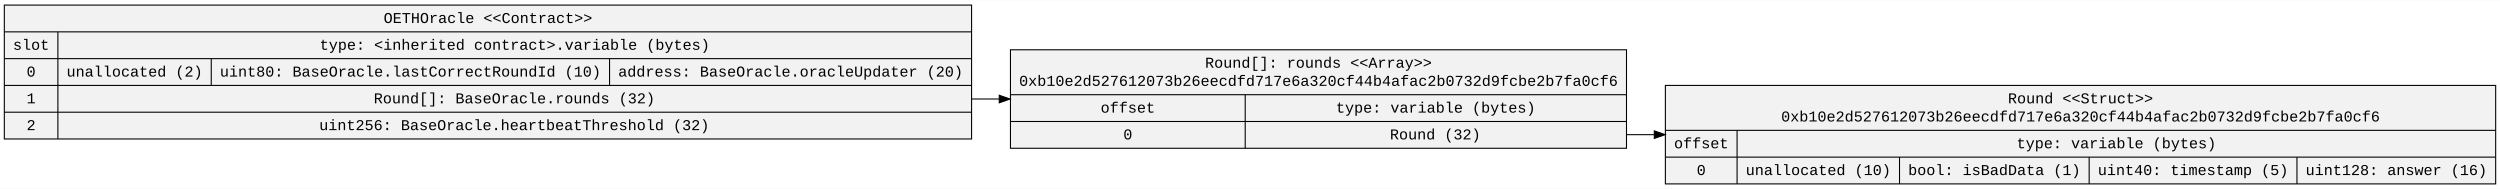
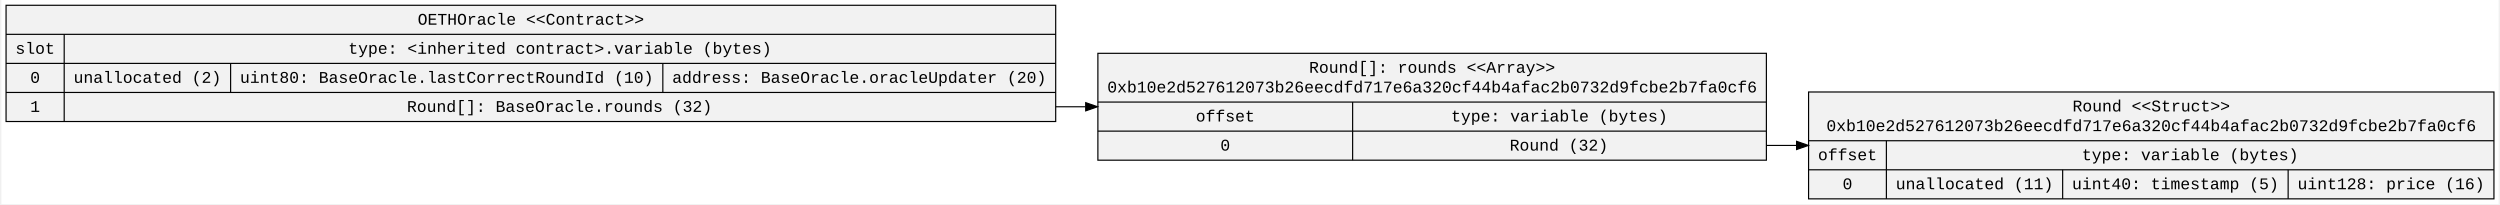
- <svg xmlns="http://www.w3.org/2000/svg" width="2315pt" height="175pt" viewBox="0.00 0.00 2315.14 174.60">
-   <g id="graph0" class="graph" transform="scale(1 1) rotate(0) translate(4 170.6)">
-     <polygon fill="white" stroke="transparent" points="-4,4 -4,-170.6 2311.14,-170.6 2311.14,4 -4,4" />
+ <svg xmlns="http://www.w3.org/2000/svg" width="2131pt" height="174pt" viewBox="0.00 0.00 2131.11 174.20">
+   <g id="graph0" class="graph" transform="scale(1 1) rotate(0) translate(4 170.2)">
+     <polygon fill="white" stroke="transparent" points="-4,4 -4,-170.2 2127.11,-170.2 2127.11,4 -4,4" />
    <g id="node1" class="node">
-       <polygon fill="#f2f2f2" stroke="black" points="0,-42.1 0,-166.1 895.74,-166.1 895.74,-42.1 0,-42.1" />
-       <text text-anchor="middle" x="447.87" y="-149.5" font-family="Courier New" font-size="14.00">OETHOracle &lt;&lt;Contract&gt;&gt;</text>
-       <polyline fill="none" stroke="black" points="0,-141.3 895.74,-141.3 " />
-       <text text-anchor="middle" x="24.8" y="-124.7" font-family="Courier New" font-size="14.00">slot</text>
-       <polyline fill="none" stroke="black" points="0,-116.5 49.61,-116.5 " />
-       <text text-anchor="middle" x="24.8" y="-99.9" font-family="Courier New" font-size="14.00">0</text>
-       <polyline fill="none" stroke="black" points="0,-91.7 49.61,-91.7 " />
-       <text text-anchor="middle" x="24.8" y="-75.1" font-family="Courier New" font-size="14.00">1</text>
-       <polyline fill="none" stroke="black" points="0,-66.9 49.61,-66.9 " />
-       <text text-anchor="middle" x="24.8" y="-50.3" font-family="Courier New" font-size="14.00">2</text>
-       <polyline fill="none" stroke="black" points="49.61,-42.1 49.61,-141.3 " />
-       <text text-anchor="middle" x="472.67" y="-124.7" font-family="Courier New" font-size="14.00">type: &lt;inherited contract&gt;.variable (bytes)</text>
-       <polyline fill="none" stroke="black" points="49.61,-116.5 895.74,-116.5 " />
-       <text text-anchor="middle" x="120.62" y="-99.9" font-family="Courier New" font-size="14.00">unallocated (2)</text>
-       <polyline fill="none" stroke="black" points="191.63,-91.7 191.63,-116.5 " />
-       <text text-anchor="middle" x="376.05" y="-99.9" font-family="Courier New" font-size="14.00">uint80: BaseOracle.lastCorrectRoundId (10)</text>
-       <polyline fill="none" stroke="black" points="560.48,-91.7 560.48,-116.5 " />
-       <text text-anchor="middle" x="728.11" y="-99.9" font-family="Courier New" font-size="14.00">address: BaseOracle.oracleUpdater (20)</text>
-       <polyline fill="none" stroke="black" points="49.61,-91.7 895.74,-91.7 " />
-       <text text-anchor="middle" x="472.33" y="-75.1" font-family="Courier New" font-size="14.00">Round[]: BaseOracle.rounds (32)</text>
-       <polyline fill="none" stroke="black" points="49.61,-66.9 895.74,-66.9 " />
-       <text text-anchor="middle" x="472.23" y="-50.3" font-family="Courier New" font-size="14.00">uint256: BaseOracle.heartbeatThreshold (32)</text>
+       <polygon fill="#f2f2f2" stroke="black" points="0,-66.5 0,-165.7 895.74,-165.7 895.74,-66.5 0,-66.5" />
+       <text text-anchor="middle" x="447.87" y="-149.1" font-family="Courier New" font-size="14.00">OETHOracle &lt;&lt;Contract&gt;&gt;</text>
+       <polyline fill="none" stroke="black" points="0,-140.9 895.74,-140.9 " />
+       <text text-anchor="middle" x="24.8" y="-124.3" font-family="Courier New" font-size="14.00">slot</text>
+       <polyline fill="none" stroke="black" points="0,-116.1 49.61,-116.1 " />
+       <text text-anchor="middle" x="24.8" y="-99.5" font-family="Courier New" font-size="14.00">0</text>
+       <polyline fill="none" stroke="black" points="0,-91.3 49.61,-91.3 " />
+       <text text-anchor="middle" x="24.8" y="-74.7" font-family="Courier New" font-size="14.00">1</text>
+       <polyline fill="none" stroke="black" points="49.61,-66.5 49.61,-140.9 " />
+       <text text-anchor="middle" x="472.67" y="-124.3" font-family="Courier New" font-size="14.00">type: &lt;inherited contract&gt;.variable (bytes)</text>
+       <polyline fill="none" stroke="black" points="49.61,-116.1 895.74,-116.1 " />
+       <text text-anchor="middle" x="120.62" y="-99.5" font-family="Courier New" font-size="14.00">unallocated (2)</text>
+       <polyline fill="none" stroke="black" points="191.63,-91.3 191.63,-116.1 " />
+       <text text-anchor="middle" x="376.05" y="-99.5" font-family="Courier New" font-size="14.00">uint80: BaseOracle.lastCorrectRoundId (10)</text>
+       <polyline fill="none" stroke="black" points="560.48,-91.3 560.48,-116.1 " />
+       <text text-anchor="middle" x="728.11" y="-99.5" font-family="Courier New" font-size="14.00">address: BaseOracle.oracleUpdater (20)</text>
+       <polyline fill="none" stroke="black" points="49.61,-91.3 895.74,-91.3 " />
+       <text text-anchor="middle" x="472.33" y="-74.7" font-family="Courier New" font-size="14.00">Round[]: BaseOracle.rounds (32)</text>
    </g>
    <g id="node3" class="node">
      <polygon fill="#f2f2f2" stroke="black" points="931.74,-33.5 931.74,-124.7 1502.23,-124.7 1502.23,-33.5 931.74,-33.5" />
      <text text-anchor="middle" x="1216.98" y="-108.1" font-family="Courier New" font-size="14.00">Round[]: rounds &lt;&lt;Array&gt;&gt;</text>
      <text text-anchor="middle" x="1216.98" y="-91.3" font-family="Courier New" font-size="14.00">0xb10e2d527612073b26eecdfd717e6a320cf44b4afac2b0732d9fcbe2b7fa0cf6</text>
      <polyline fill="none" stroke="black" points="931.74,-83.1 1502.23,-83.1 " />
      <text text-anchor="middle" x="1040.44" y="-66.5" font-family="Courier New" font-size="14.00">offset</text>
      <polyline fill="none" stroke="black" points="931.74,-58.3 1149.14,-58.3 " />
      <text text-anchor="middle" x="1040.44" y="-41.7" font-family="Courier New" font-size="14.00">0</text>
      <polyline fill="none" stroke="black" points="1149.14,-33.5 1149.14,-83.1 " />
      <text text-anchor="middle" x="1325.56" y="-66.5" font-family="Courier New" font-size="14.00">type: variable (bytes)</text>
      <polyline fill="none" stroke="black" points="1149.14,-58.3 1501.97,-58.3 " />
      <text text-anchor="middle" x="1325.15" y="-41.7" font-family="Courier New" font-size="14.00">Round (32)</text>
    </g>
    <g id="edge1" class="edge">
      <path fill="none" stroke="black" d="M895.74,-79.1C904.13,-79.1 912.64,-79.1 921.24,-79.1" />
      <polygon fill="black" stroke="black" points="921.36,-82.6 931.36,-79.1 921.36,-75.6 921.36,-82.6" />
    </g>
    <g id="node2" class="node">
-       <polygon fill="#f2f2f2" stroke="black" points="1538.23,-0.5 1538.23,-91.7 2307.14,-91.7 2307.14,-0.5 1538.23,-0.5" />
-       <text text-anchor="middle" x="1922.68" y="-75.1" font-family="Courier New" font-size="14.00">Round &lt;&lt;Struct&gt;&gt;</text>
-       <text text-anchor="middle" x="1922.68" y="-58.3" font-family="Courier New" font-size="14.00">0xb10e2d527612073b26eecdfd717e6a320cf44b4afac2b0732d9fcbe2b7fa0cf6</text>
-       <polyline fill="none" stroke="black" points="1538.23,-50.1 2307.14,-50.1 " />
+       <polygon fill="#f2f2f2" stroke="black" points="1538.23,-0.5 1538.23,-91.7 2123.11,-91.7 2123.11,-0.5 1538.23,-0.5" />
+       <text text-anchor="middle" x="1830.67" y="-75.1" font-family="Courier New" font-size="14.00">Round &lt;&lt;Struct&gt;&gt;</text>
+       <text text-anchor="middle" x="1830.67" y="-58.3" font-family="Courier New" font-size="14.00">0xb10e2d527612073b26eecdfd717e6a320cf44b4afac2b0732d9fcbe2b7fa0cf6</text>
+       <polyline fill="none" stroke="black" points="1538.23,-50.1 2123.11,-50.1 " />
      <text text-anchor="middle" x="1571.43" y="-33.5" font-family="Courier New" font-size="14.00">offset</text>
      <polyline fill="none" stroke="black" points="1538.23,-25.3 1604.63,-25.3 " />
      <text text-anchor="middle" x="1571.43" y="-8.7" font-family="Courier New" font-size="14.00">0</text>
      <polyline fill="none" stroke="black" points="1604.63,-0.5 1604.63,-50.1 " />
-       <text text-anchor="middle" x="1955.89" y="-33.5" font-family="Courier New" font-size="14.00">type: variable (bytes)</text>
-       <polyline fill="none" stroke="black" points="1604.63,-25.3 2307.14,-25.3 " />
-       <text text-anchor="middle" x="1679.84" y="-8.7" font-family="Courier New" font-size="14.00">unallocated (10)</text>
+       <text text-anchor="middle" x="1863.87" y="-33.5" font-family="Courier New" font-size="14.00">type: variable (bytes)</text>
+       <polyline fill="none" stroke="black" points="1604.63,-25.3 2123.11,-25.3 " />
+       <text text-anchor="middle" x="1679.84" y="-8.7" font-family="Courier New" font-size="14.00">unallocated (11)</text>
      <polyline fill="none" stroke="black" points="1755.06,-0.5 1755.06,-25.3 " />
-       <text text-anchor="middle" x="1842.87" y="-8.7" font-family="Courier New" font-size="14.00">bool: isBadData (1)</text>
-       <polyline fill="none" stroke="black" points="1930.68,-0.5 1930.68,-25.3 " />
-       <text text-anchor="middle" x="2026.9" y="-8.7" font-family="Courier New" font-size="14.00">uint40: timestamp (5)</text>
-       <polyline fill="none" stroke="black" points="2123.11,-0.5 2123.11,-25.3 " />
-       <text text-anchor="middle" x="2215.12" y="-8.7" font-family="Courier New" font-size="14.00">uint128: answer (16)</text>
+       <text text-anchor="middle" x="1851.27" y="-8.7" font-family="Courier New" font-size="14.00">uint40: timestamp (5)</text>
+       <polyline fill="none" stroke="black" points="1947.48,-0.5 1947.48,-25.3 " />
+       <text text-anchor="middle" x="2035.3" y="-8.7" font-family="Courier New" font-size="14.00">uint128: price (16)</text>
    </g>
    <g id="edge2" class="edge">
-       <path fill="none" stroke="black" d="M1501.98,-46.1C1510.49,-46.1 1519.1,-46.1 1527.78,-46.1" />
-       <polygon fill="black" stroke="black" points="1527.99,-49.6 1537.99,-46.1 1527.99,-42.6 1527.99,-49.6" />
+       <path fill="none" stroke="black" d="M1501.98,-46.1C1510.47,-46.1 1519.07,-46.1 1527.76,-46.1" />
+       <polygon fill="black" stroke="black" points="1528,-49.6 1538,-46.1 1528,-42.6 1528,-49.6" />
    </g>
  </g>
</svg>
